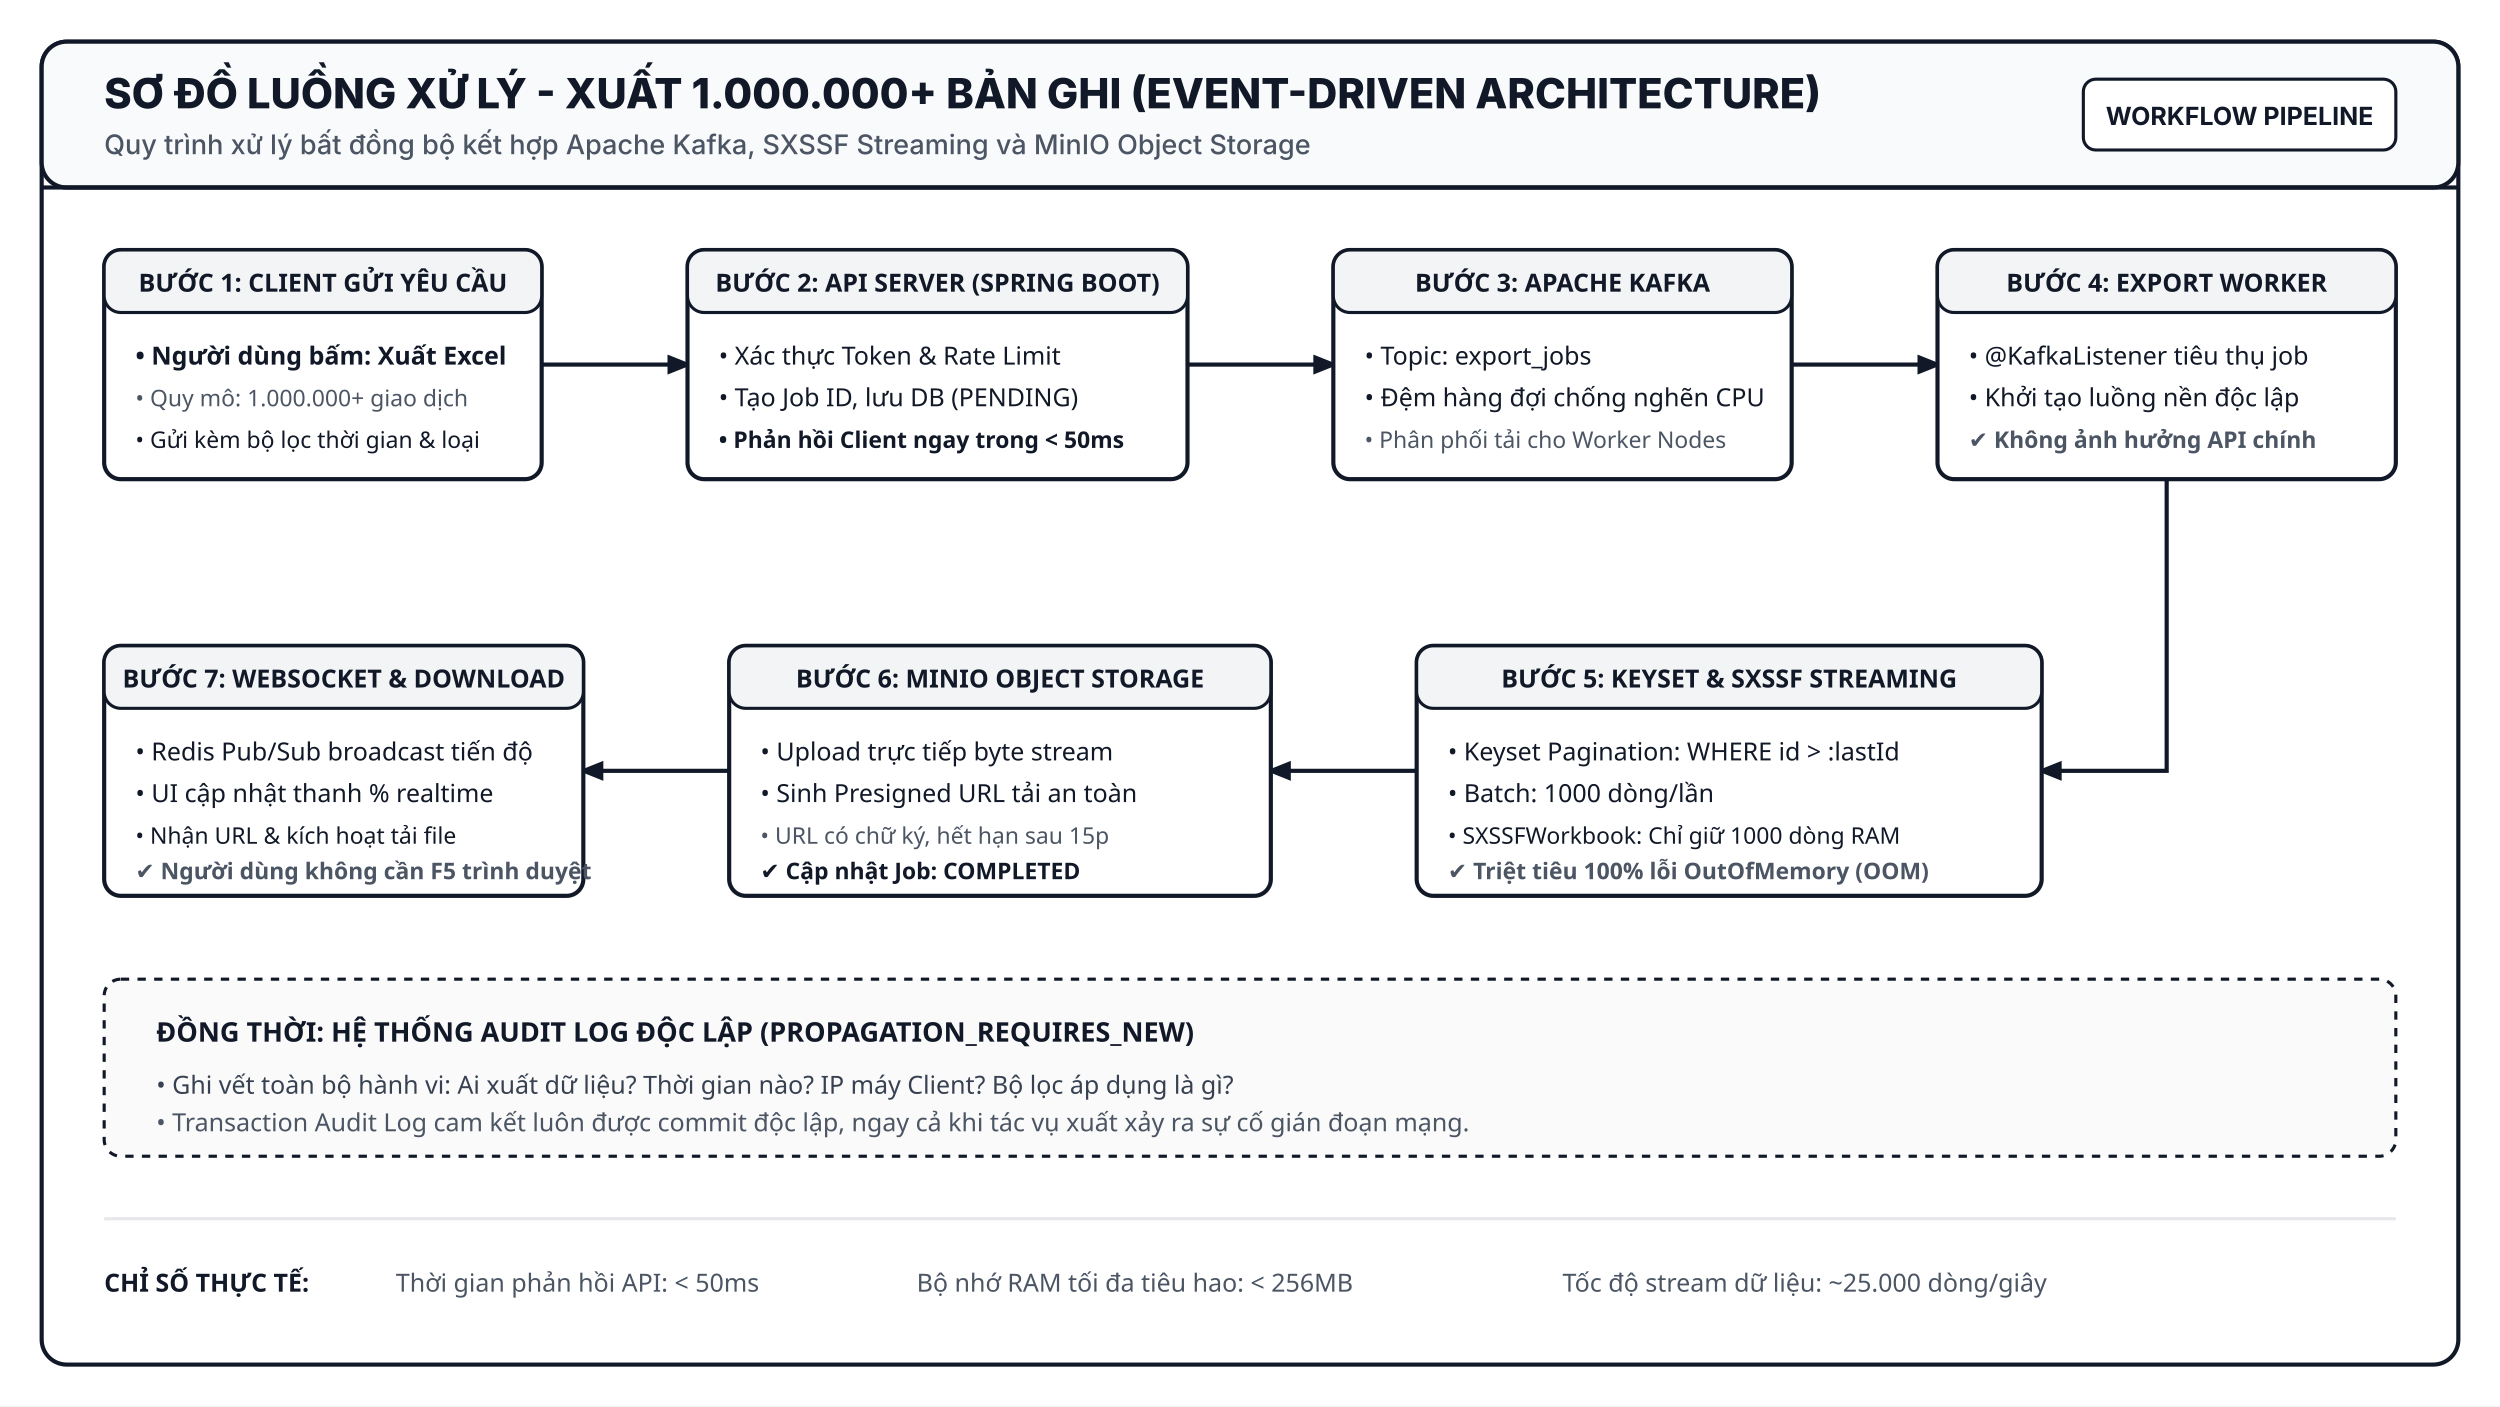
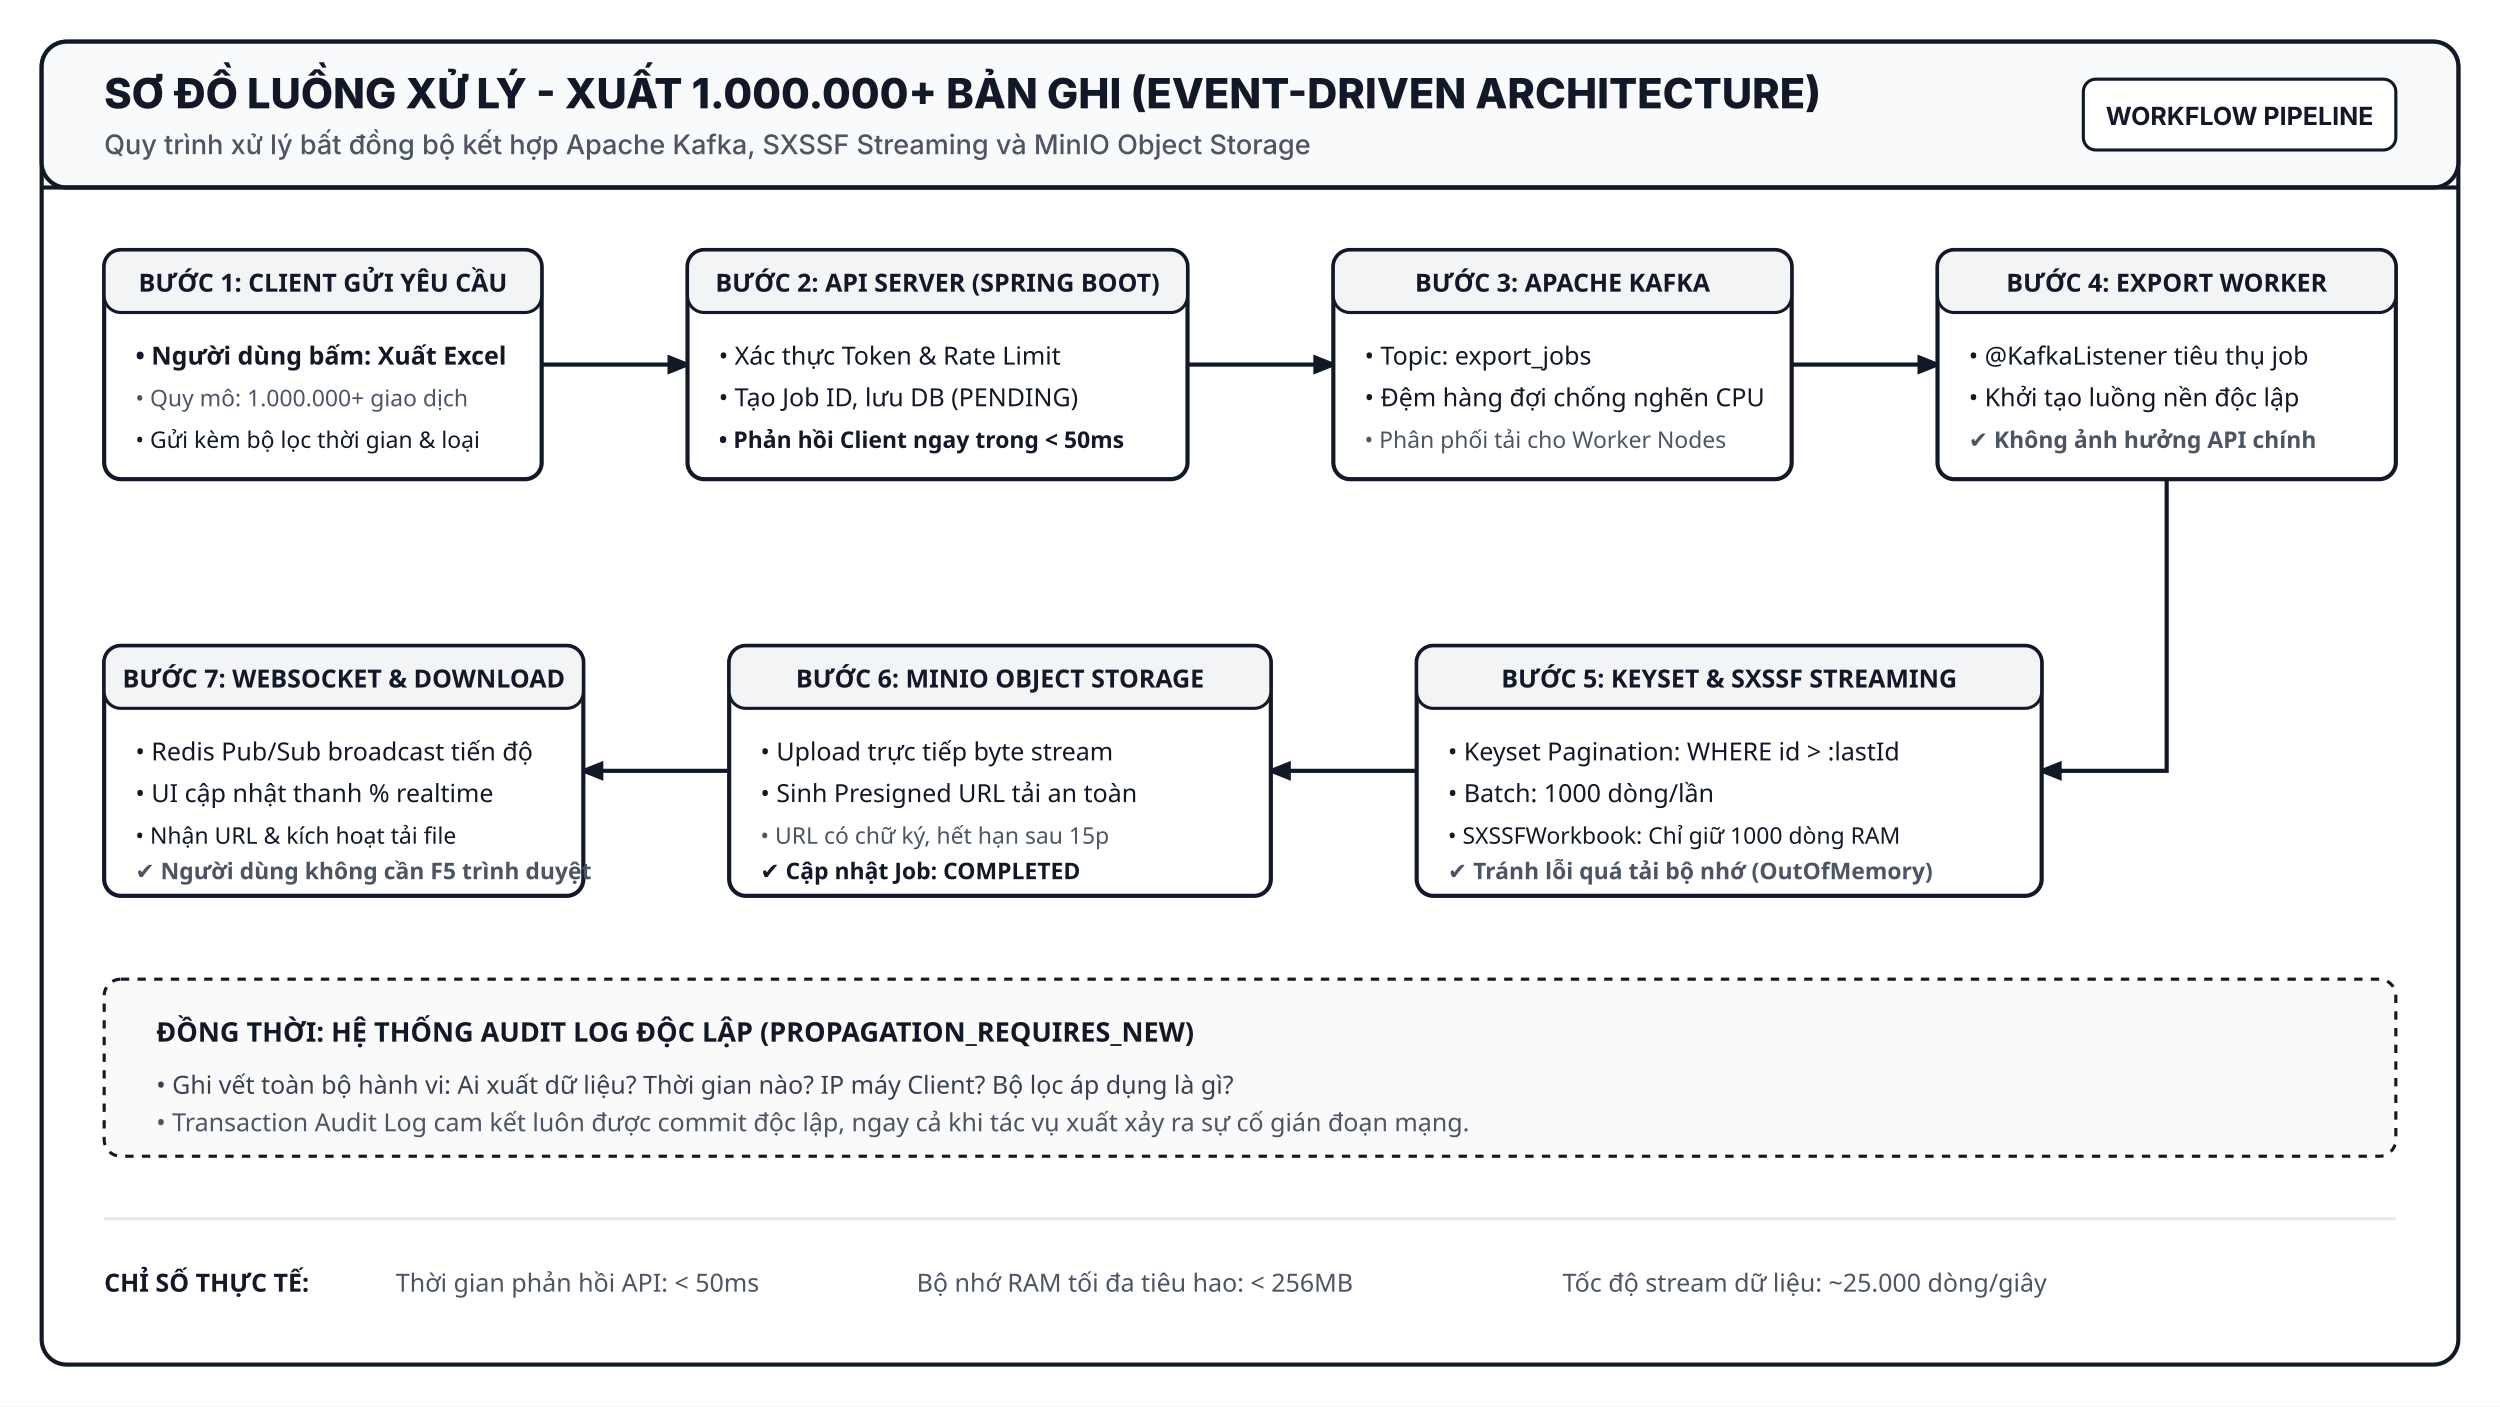
<svg xmlns="http://www.w3.org/2000/svg" viewBox="0 0 1200 675" width="1200" height="675">
  <defs>
    <marker id="arrow" viewBox="0 0 10 10" refX="8" refY="5" markerWidth="6" markerHeight="6" orient="auto-start-reverse">
      <path d="M 0 1 L 10 5 L 0 9 z" fill="#111827" />
    </marker>
  </defs>
  <rect width="1200" height="675" fill="#ffffff" />
  <rect x="20" y="20" width="1160" height="635" rx="12" fill="#ffffff" stroke="#111827" stroke-width="2" />
  <rect x="20" y="20" width="1160" height="70" rx="12" fill="#f9fafb" stroke="#111827" stroke-width="2" />
  <line x1="20" y1="90" x2="1180" y2="90" stroke="#111827" stroke-width="2" />
  <text x="50" y="52" font-family="system-ui, -apple-system, sans-serif" font-size="20" font-weight="800" fill="#111827">SƠ ĐỒ LUỒNG XỬ LÝ - XUẤT 1.000.000+ BẢN GHI (EVENT-DRIVEN ARCHITECTURE)</text>
  <text x="50" y="74" font-family="system-ui, -apple-system, sans-serif" font-size="13" font-weight="500" fill="#4b5563">Quy trình xử lý bất đồng bộ kết hợp Apache Kafka, SXSSF Streaming và MinIO Object Storage</text>
  <rect x="1000" y="38" width="150" height="34" rx="6" fill="#ffffff" stroke="#111827" stroke-width="1.5" />
  <text x="1075" y="60" font-family="system-ui, -apple-system, sans-serif" font-size="12" font-weight="700" fill="#111827" text-anchor="middle">WORKFLOW PIPELINE</text>
  <g transform="translate(50, 120)">
    <rect width="210" height="110" rx="8" fill="#ffffff" stroke="#111827" stroke-width="2" />
    <rect width="210" height="30" rx="8" fill="#f3f4f6" stroke="#111827" stroke-width="1.5" />
    <text x="105" y="20" font-family="system-ui, sans-serif" font-size="12" font-weight="800" fill="#111827" text-anchor="middle">BƯỚC 1: CLIENT GỬI YÊU CẦU</text>
    <text x="15" y="55" font-family="system-ui, sans-serif" font-size="12" font-weight="600" fill="#111827">• Người dùng bấm: Xuất Excel</text>
    <text x="15" y="75" font-family="system-ui, sans-serif" font-size="11" fill="#4b5563">• Quy mô: 1.000.000+ giao dịch</text>
    <text x="15" y="95" font-family="system-ui, sans-serif" font-size="11" fill="#111827">• Gửi kèm bộ lọc thời gian &amp; loại</text>
  </g>
  <line x1="260" y1="175" x2="330" y2="175" stroke="#111827" stroke-width="2" marker-end="url(#arrow)" />
  <g transform="translate(330, 120)">
    <rect width="240" height="110" rx="8" fill="#ffffff" stroke="#111827" stroke-width="2" />
    <rect width="240" height="30" rx="8" fill="#f3f4f6" stroke="#111827" stroke-width="1.5" />
    <text x="120" y="20" font-family="system-ui, sans-serif" font-size="12" font-weight="800" fill="#111827" text-anchor="middle">BƯỚC 2: API SERVER (SPRING BOOT)</text>
    <text x="15" y="55" font-family="system-ui, sans-serif" font-size="12" fill="#111827">• Xác thực Token &amp; Rate Limit</text>
    <text x="15" y="75" font-family="system-ui, sans-serif" font-size="12" fill="#111827">• Tạo Job ID, lưu DB (PENDING)</text>
    <text x="15" y="95" font-family="system-ui, sans-serif" font-size="11" font-weight="700" fill="#111827">• Phản hồi Client ngay trong &lt; 50ms</text>
  </g>
  <line x1="570" y1="175" x2="640" y2="175" stroke="#111827" stroke-width="2" marker-end="url(#arrow)" />
  <g transform="translate(640, 120)">
    <rect width="220" height="110" rx="8" fill="#ffffff" stroke="#111827" stroke-width="2" />
    <rect width="220" height="30" rx="8" fill="#f3f4f6" stroke="#111827" stroke-width="1.5" />
    <text x="110" y="20" font-family="system-ui, sans-serif" font-size="12" font-weight="800" fill="#111827" text-anchor="middle">BƯỚC 3: APACHE KAFKA</text>
    <text x="15" y="55" font-family="system-ui, sans-serif" font-size="12" fill="#111827">• Topic: export_jobs</text>
    <text x="15" y="75" font-family="system-ui, sans-serif" font-size="12" fill="#111827">• Đệm hàng đợi chống nghẽn CPU</text>
    <text x="15" y="95" font-family="system-ui, sans-serif" font-size="11" fill="#4b5563">• Phân phối tải cho Worker Nodes</text>
  </g>
  <line x1="860" y1="175" x2="930" y2="175" stroke="#111827" stroke-width="2" marker-end="url(#arrow)" />
  <g transform="translate(930, 120)">
    <rect width="220" height="110" rx="8" fill="#ffffff" stroke="#111827" stroke-width="2" />
    <rect width="220" height="30" rx="8" fill="#f3f4f6" stroke="#111827" stroke-width="1.5" />
    <text x="110" y="20" font-family="system-ui, sans-serif" font-size="12" font-weight="800" fill="#111827" text-anchor="middle">BƯỚC 4: EXPORT WORKER</text>
    <text x="15" y="55" font-family="system-ui, sans-serif" font-size="12" fill="#111827">• @KafkaListener tiêu thụ job</text>
    <text x="15" y="75" font-family="system-ui, sans-serif" font-size="12" fill="#111827">• Khởi tạo luồng nền độc lập</text>
    <text x="15" y="95" font-family="system-ui, sans-serif" font-size="11" font-weight="700" fill="#4b5563">✔ Không ảnh hưởng API chính</text>
  </g>
  <path d="M 1040 230 L 1040 370 L 980 370" stroke="#111827" stroke-width="2" fill="none" marker-end="url(#arrow)" />
  <g transform="translate(680, 310)">
    <rect width="300" height="120" rx="8" fill="#ffffff" stroke="#111827" stroke-width="2" />
    <rect width="300" height="30" rx="8" fill="#f3f4f6" stroke="#111827" stroke-width="1.5" />
    <text x="150" y="20" font-family="system-ui, sans-serif" font-size="12" font-weight="800" fill="#111827" text-anchor="middle">BƯỚC 5: KEYSET &amp; SXSSF STREAMING</text>
    <text x="15" y="55" font-family="system-ui, sans-serif" font-size="12" fill="#111827">• Keyset Pagination: WHERE id &gt; :lastId</text>
    <text x="15" y="75" font-family="system-ui, sans-serif" font-size="12" fill="#111827">• Batch: 1000 dòng/lần</text>
    <text x="15" y="95" font-family="system-ui, sans-serif" font-size="11" fill="#111827">• SXSSFWorkbook: Chỉ giữ 1000 dòng RAM</text>
-     <text x="15" y="112" font-family="system-ui, sans-serif" font-size="11" font-weight="700" fill="#4b5563">✔ Triệt tiêu 100% lỗi OutOfMemory (OOM)</text>
+     <text x="15" y="112" font-family="system-ui, sans-serif" font-size="11" font-weight="700" fill="#4b5563">✔ Tránh lỗi quá tải bộ nhớ (OutOfMemory)</text>
  </g>
  <line x1="680" y1="370" x2="610" y2="370" stroke="#111827" stroke-width="2" marker-end="url(#arrow)" />
  <g transform="translate(350, 310)">
    <rect width="260" height="120" rx="8" fill="#ffffff" stroke="#111827" stroke-width="2" />
    <rect width="260" height="30" rx="8" fill="#f3f4f6" stroke="#111827" stroke-width="1.5" />
    <text x="130" y="20" font-family="system-ui, sans-serif" font-size="12" font-weight="800" fill="#111827" text-anchor="middle">BƯỚC 6: MINIO OBJECT STORAGE</text>
    <text x="15" y="55" font-family="system-ui, sans-serif" font-size="12" fill="#111827">• Upload trực tiếp byte stream</text>
    <text x="15" y="75" font-family="system-ui, sans-serif" font-size="12" fill="#111827">• Sinh Presigned URL tải an toàn</text>
    <text x="15" y="95" font-family="system-ui, sans-serif" font-size="11" fill="#4b5563">• URL có chữ ký, hết hạn sau 15p</text>
    <text x="15" y="112" font-family="system-ui, sans-serif" font-size="11" font-weight="700" fill="#111827">✔ Cập nhật Job: COMPLETED</text>
  </g>
  <line x1="350" y1="370" x2="280" y2="370" stroke="#111827" stroke-width="2" marker-end="url(#arrow)" />
  <g transform="translate(50, 310)">
    <rect width="230" height="120" rx="8" fill="#ffffff" stroke="#111827" stroke-width="2" />
    <rect width="230" height="30" rx="8" fill="#f3f4f6" stroke="#111827" stroke-width="1.5" />
    <text x="115" y="20" font-family="system-ui, sans-serif" font-size="12" font-weight="800" fill="#111827" text-anchor="middle">BƯỚC 7: WEBSOCKET &amp; DOWNLOAD</text>
    <text x="15" y="55" font-family="system-ui, sans-serif" font-size="12" fill="#111827">• Redis Pub/Sub broadcast tiến độ</text>
    <text x="15" y="75" font-family="system-ui, sans-serif" font-size="12" fill="#111827">• UI cập nhật thanh % realtime</text>
    <text x="15" y="95" font-family="system-ui, sans-serif" font-size="11" fill="#111827">• Nhận URL &amp; kích hoạt tải file</text>
    <text x="15" y="112" font-family="system-ui, sans-serif" font-size="11" font-weight="700" fill="#4b5563">✔ Người dùng không cần F5 trình duyệt</text>
  </g>
  <g transform="translate(50, 470)">
    <rect width="1100" height="85" rx="8" fill="#fafafa" stroke="#111827" stroke-width="1.5" stroke-dasharray="4 4" />
    <text x="25" y="30" font-family="system-ui, sans-serif" font-size="13" font-weight="800" fill="#111827">ĐỒNG THỜI: HỆ THỐNG AUDIT LOG ĐỘC LẬP (PROPAGATION_REQUIRES_NEW)</text>
    <text x="25" y="55" font-family="system-ui, sans-serif" font-size="12" fill="#374151">• Ghi vết toàn bộ hành vi: Ai xuất dữ liệu? Thời gian nào? IP máy Client? Bộ lọc áp dụng là gì?</text>
    <text x="25" y="73" font-family="system-ui, sans-serif" font-size="12" fill="#4b5563">• Transaction Audit Log cam kết luôn được commit độc lập, ngay cả khi tác vụ xuất xảy ra sự cố gián đoạn mạng.</text>
  </g>
  <line x1="50" y1="585" x2="1150" y2="585" stroke="#e5e7eb" stroke-width="1.5" />
  <g transform="translate(50, 605)">
    <text x="0" y="15" font-family="system-ui, sans-serif" font-size="12" font-weight="700" fill="#111827">CHỈ SỐ THỰC TẾ:</text>
    <text x="140" y="15" font-family="system-ui, sans-serif" font-size="12" fill="#4b5563">Thời gian phản hồi API: &lt; 50ms</text>
    <text x="390" y="15" font-family="system-ui, sans-serif" font-size="12" fill="#4b5563">Bộ nhớ RAM tối đa tiêu hao: &lt; 256MB</text>
    <text x="700" y="15" font-family="system-ui, sans-serif" font-size="12" fill="#4b5563">Tốc độ stream dữ liệu: ~25.000 dòng/giây</text>
  </g>
</svg>
